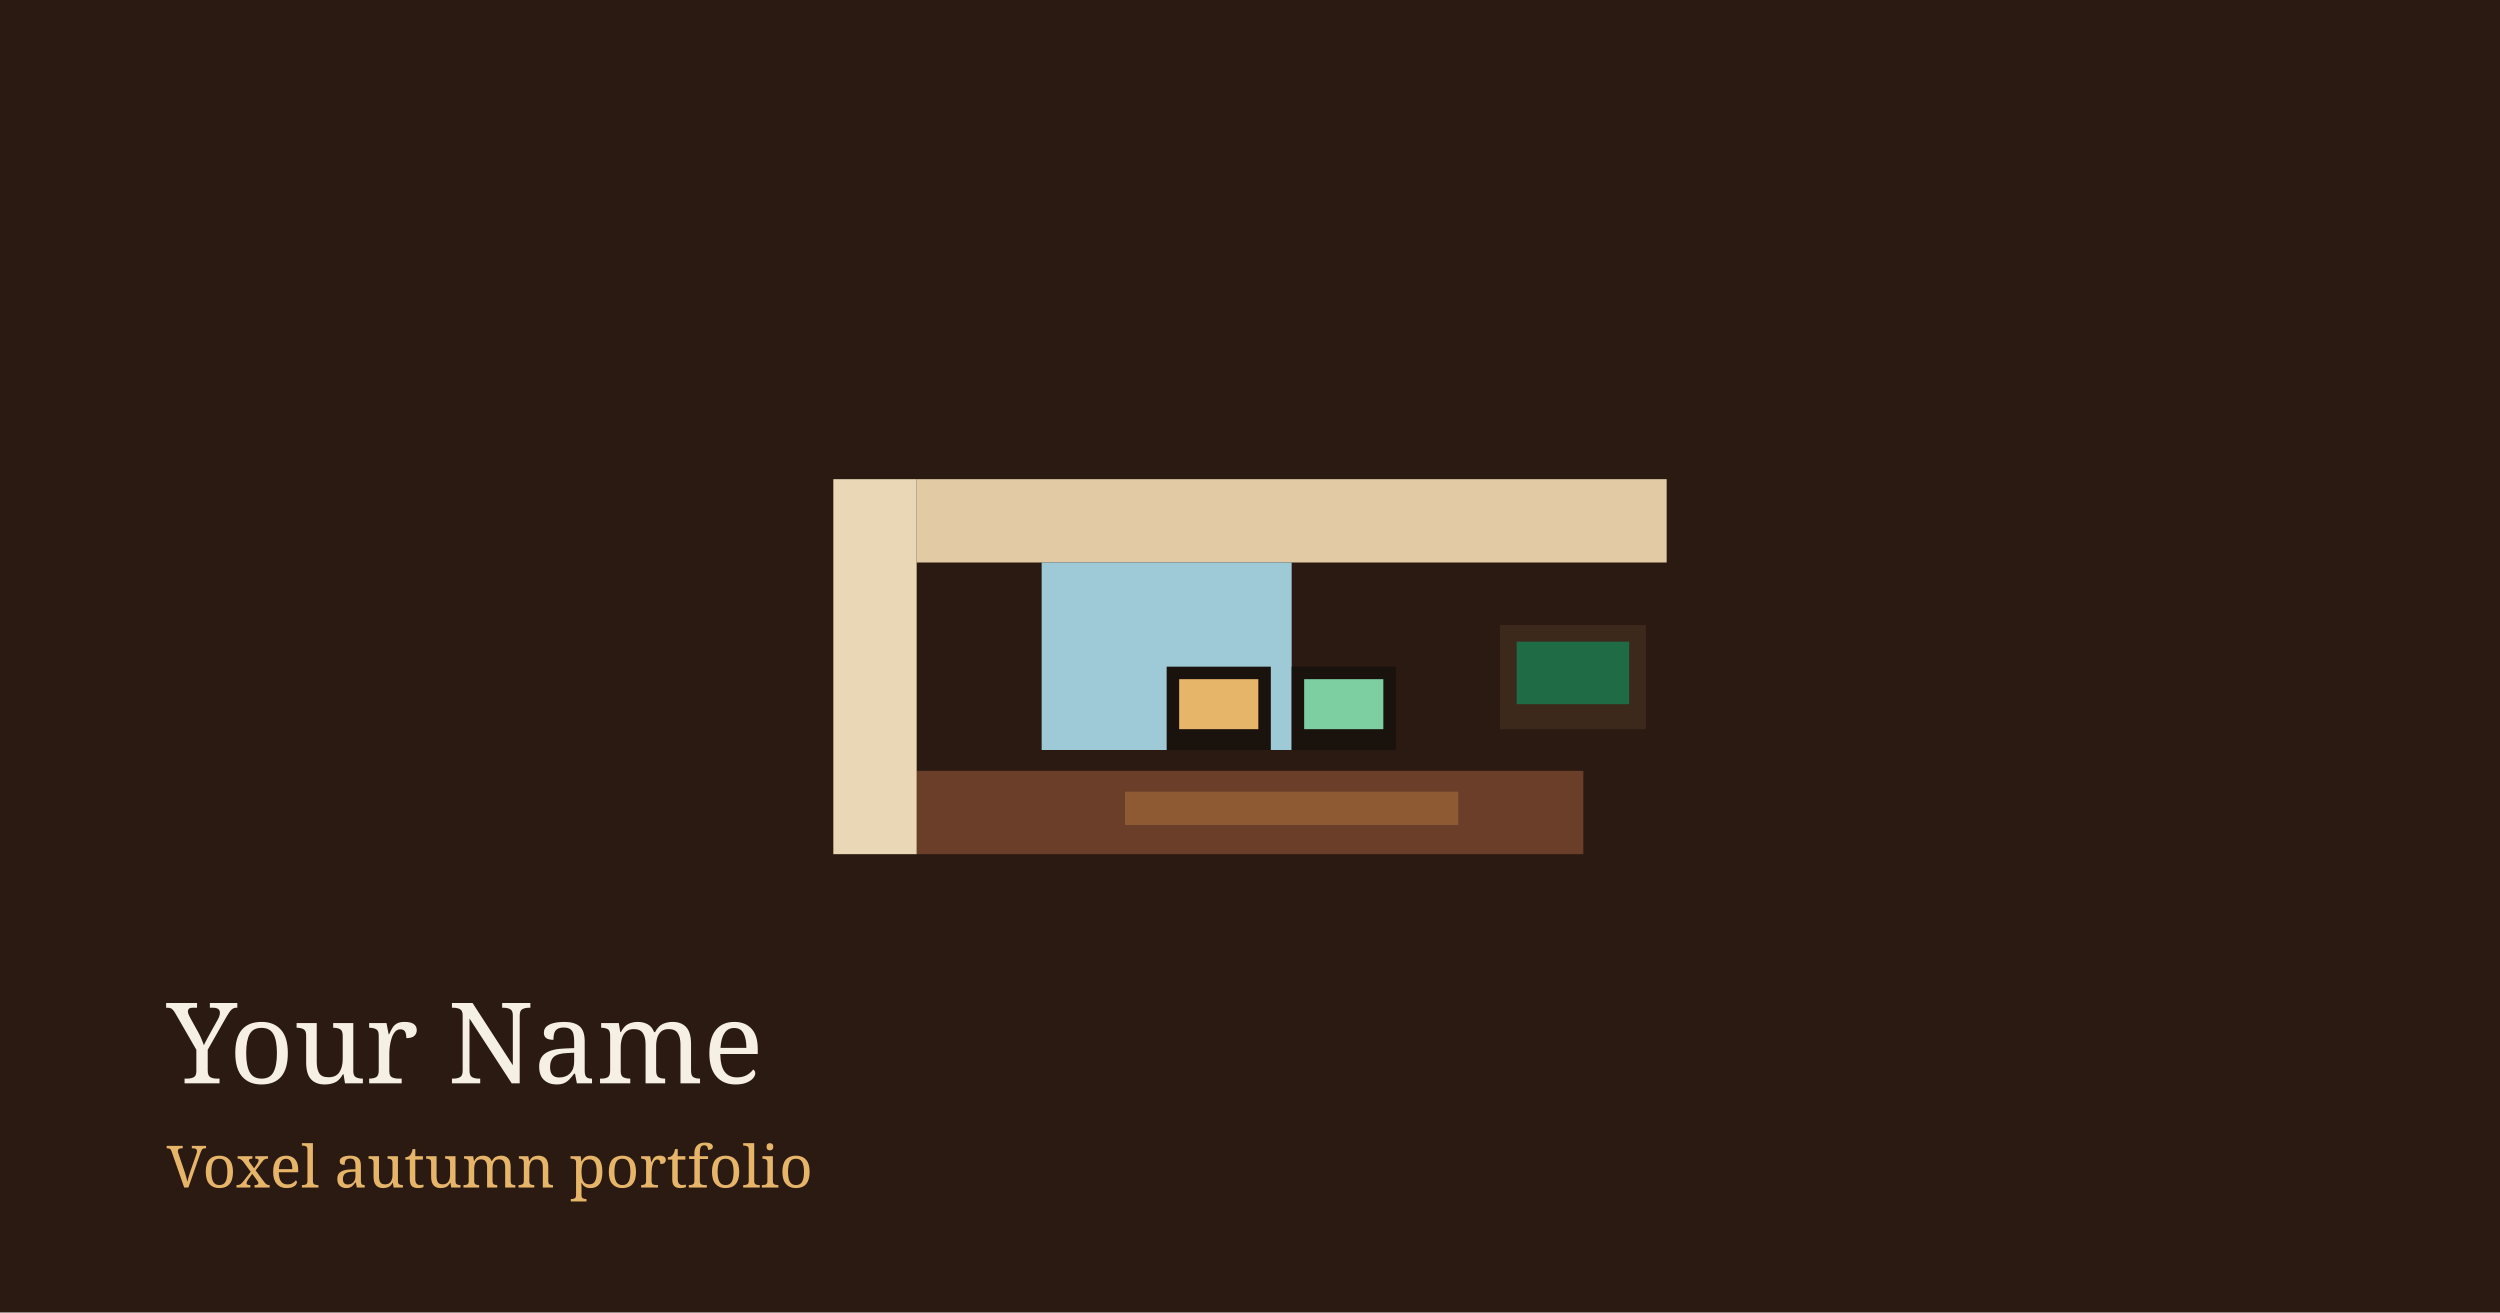
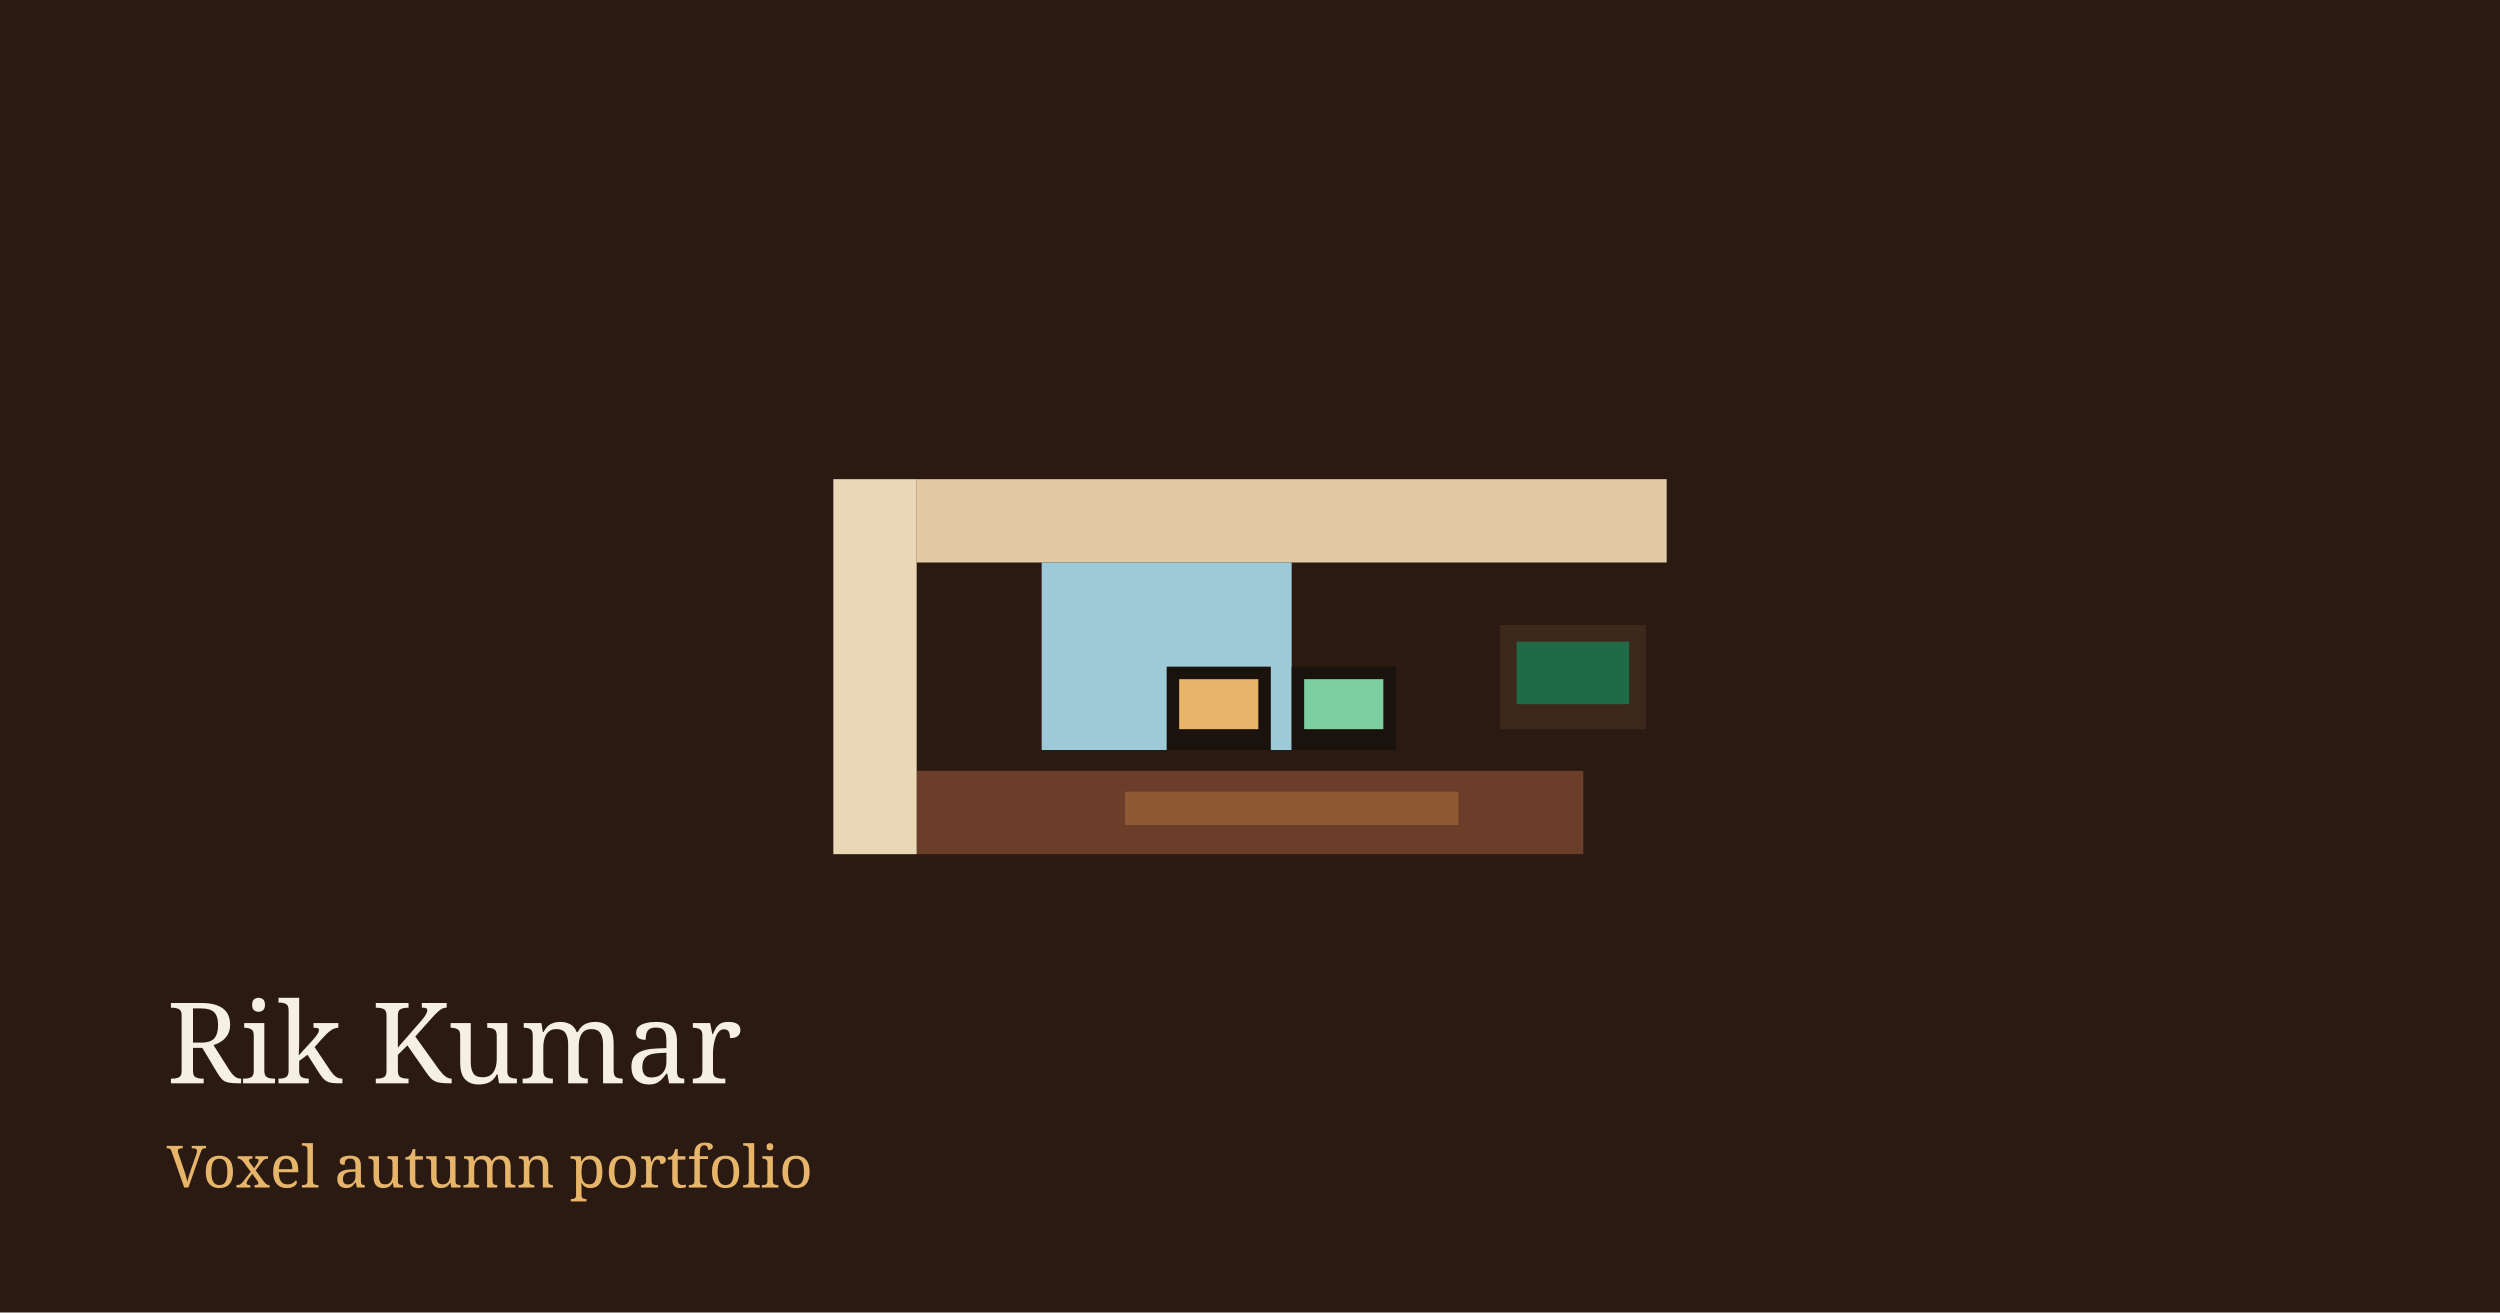
<svg xmlns="http://www.w3.org/2000/svg" viewBox="0 0 1200 630">
  <rect width="1200" height="630" fill="#2a1a12" />
  <g transform="translate(360 150)">
    <rect x="80" y="220" width="320" height="40" fill="#6b3e2a" />
    <rect x="40" y="80" width="40" height="180" fill="#ead7b5" />
    <rect x="80" y="80" width="360" height="40" fill="#e2cba4" />
    <rect x="140" y="120" width="120" height="90" fill="#9ec9d6" />
    <rect x="180" y="230" width="160" height="16" fill="#8d5a34" />
    <rect x="200" y="170" width="50" height="40" fill="#1a120c" />
    <rect x="260" y="170" width="50" height="40" fill="#1a120c" />
    <rect x="206" y="176" width="38" height="24" fill="#e7b56a" />
    <rect x="266" y="176" width="38" height="24" fill="#7dcea0" />
    <rect x="360" y="150" width="70" height="50" fill="#3d291c" />
    <rect x="368" y="158" width="54" height="30" fill="#1f6b45" />
  </g>
-   <text x="80" y="520" fill="#f6efe4" font-family="Georgia, serif" font-size="54">Your Name</text>
+   <text x="80" y="520" fill="#f6efe4" font-family="Georgia, serif" font-size="54">Rik Kumar</text>
  <text x="80" y="570" fill="#e7b56a" font-family="Georgia, serif" font-size="28">Voxel autumn portfolio</text>
</svg>
